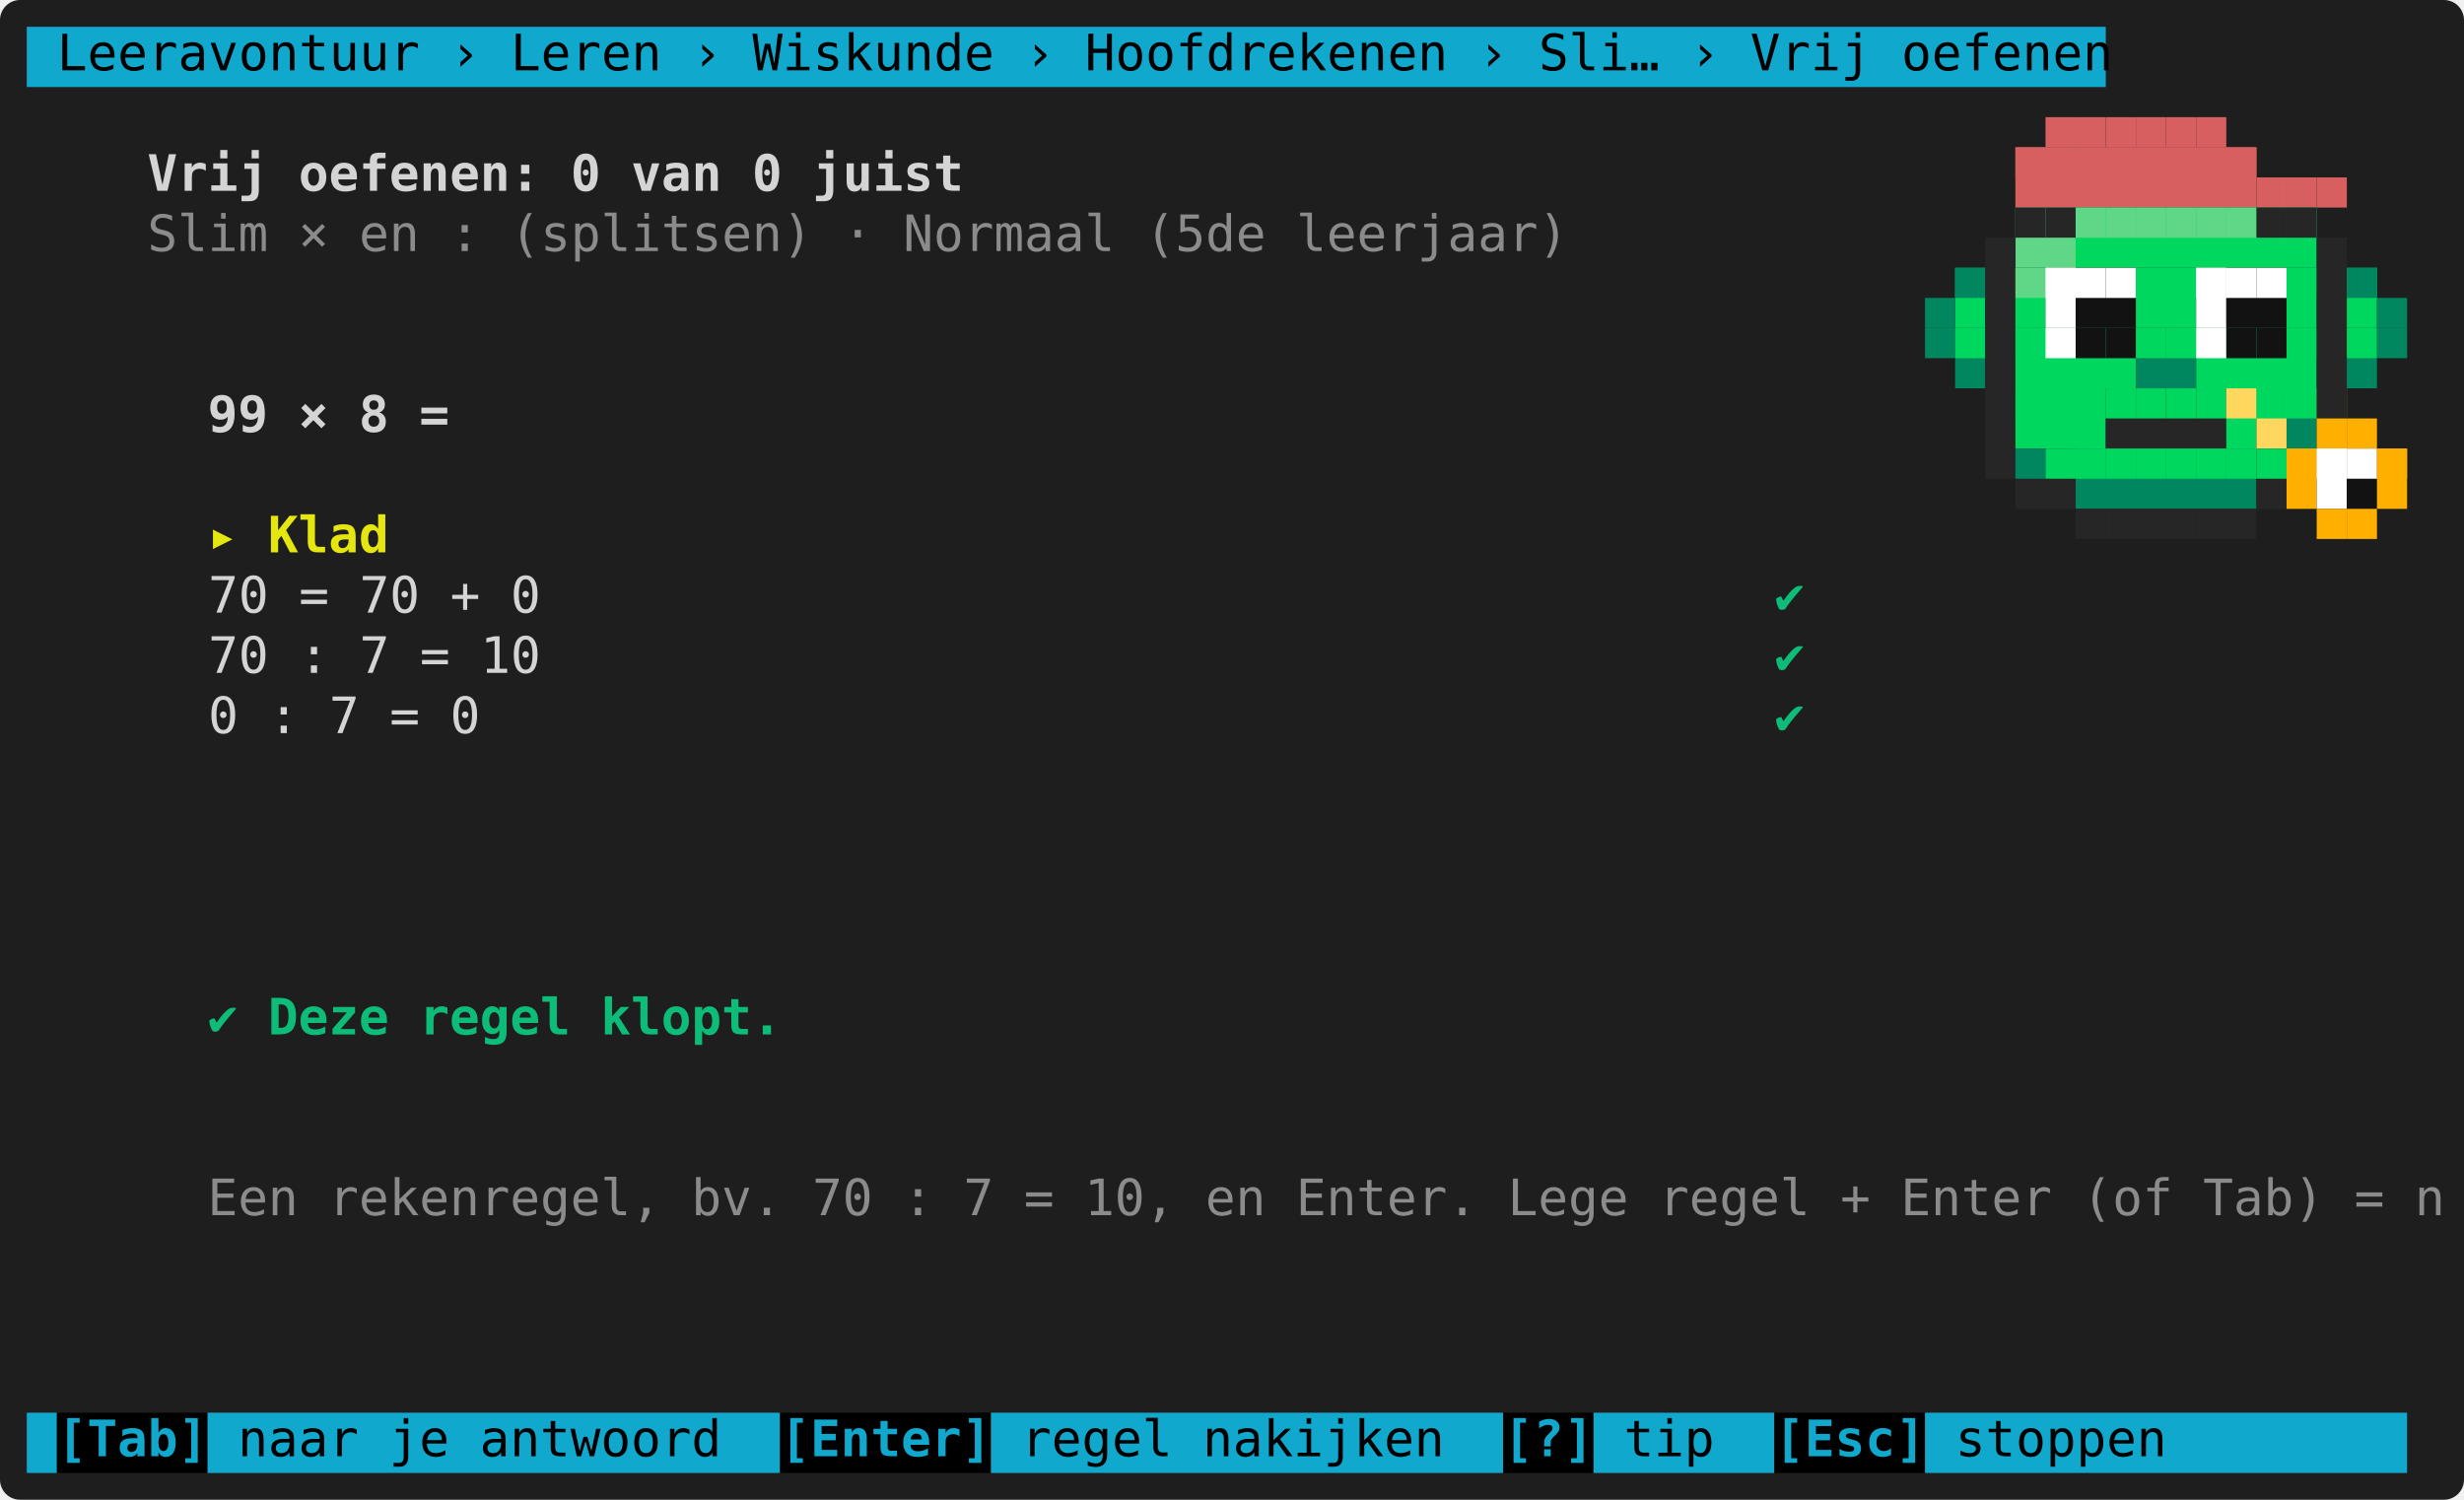
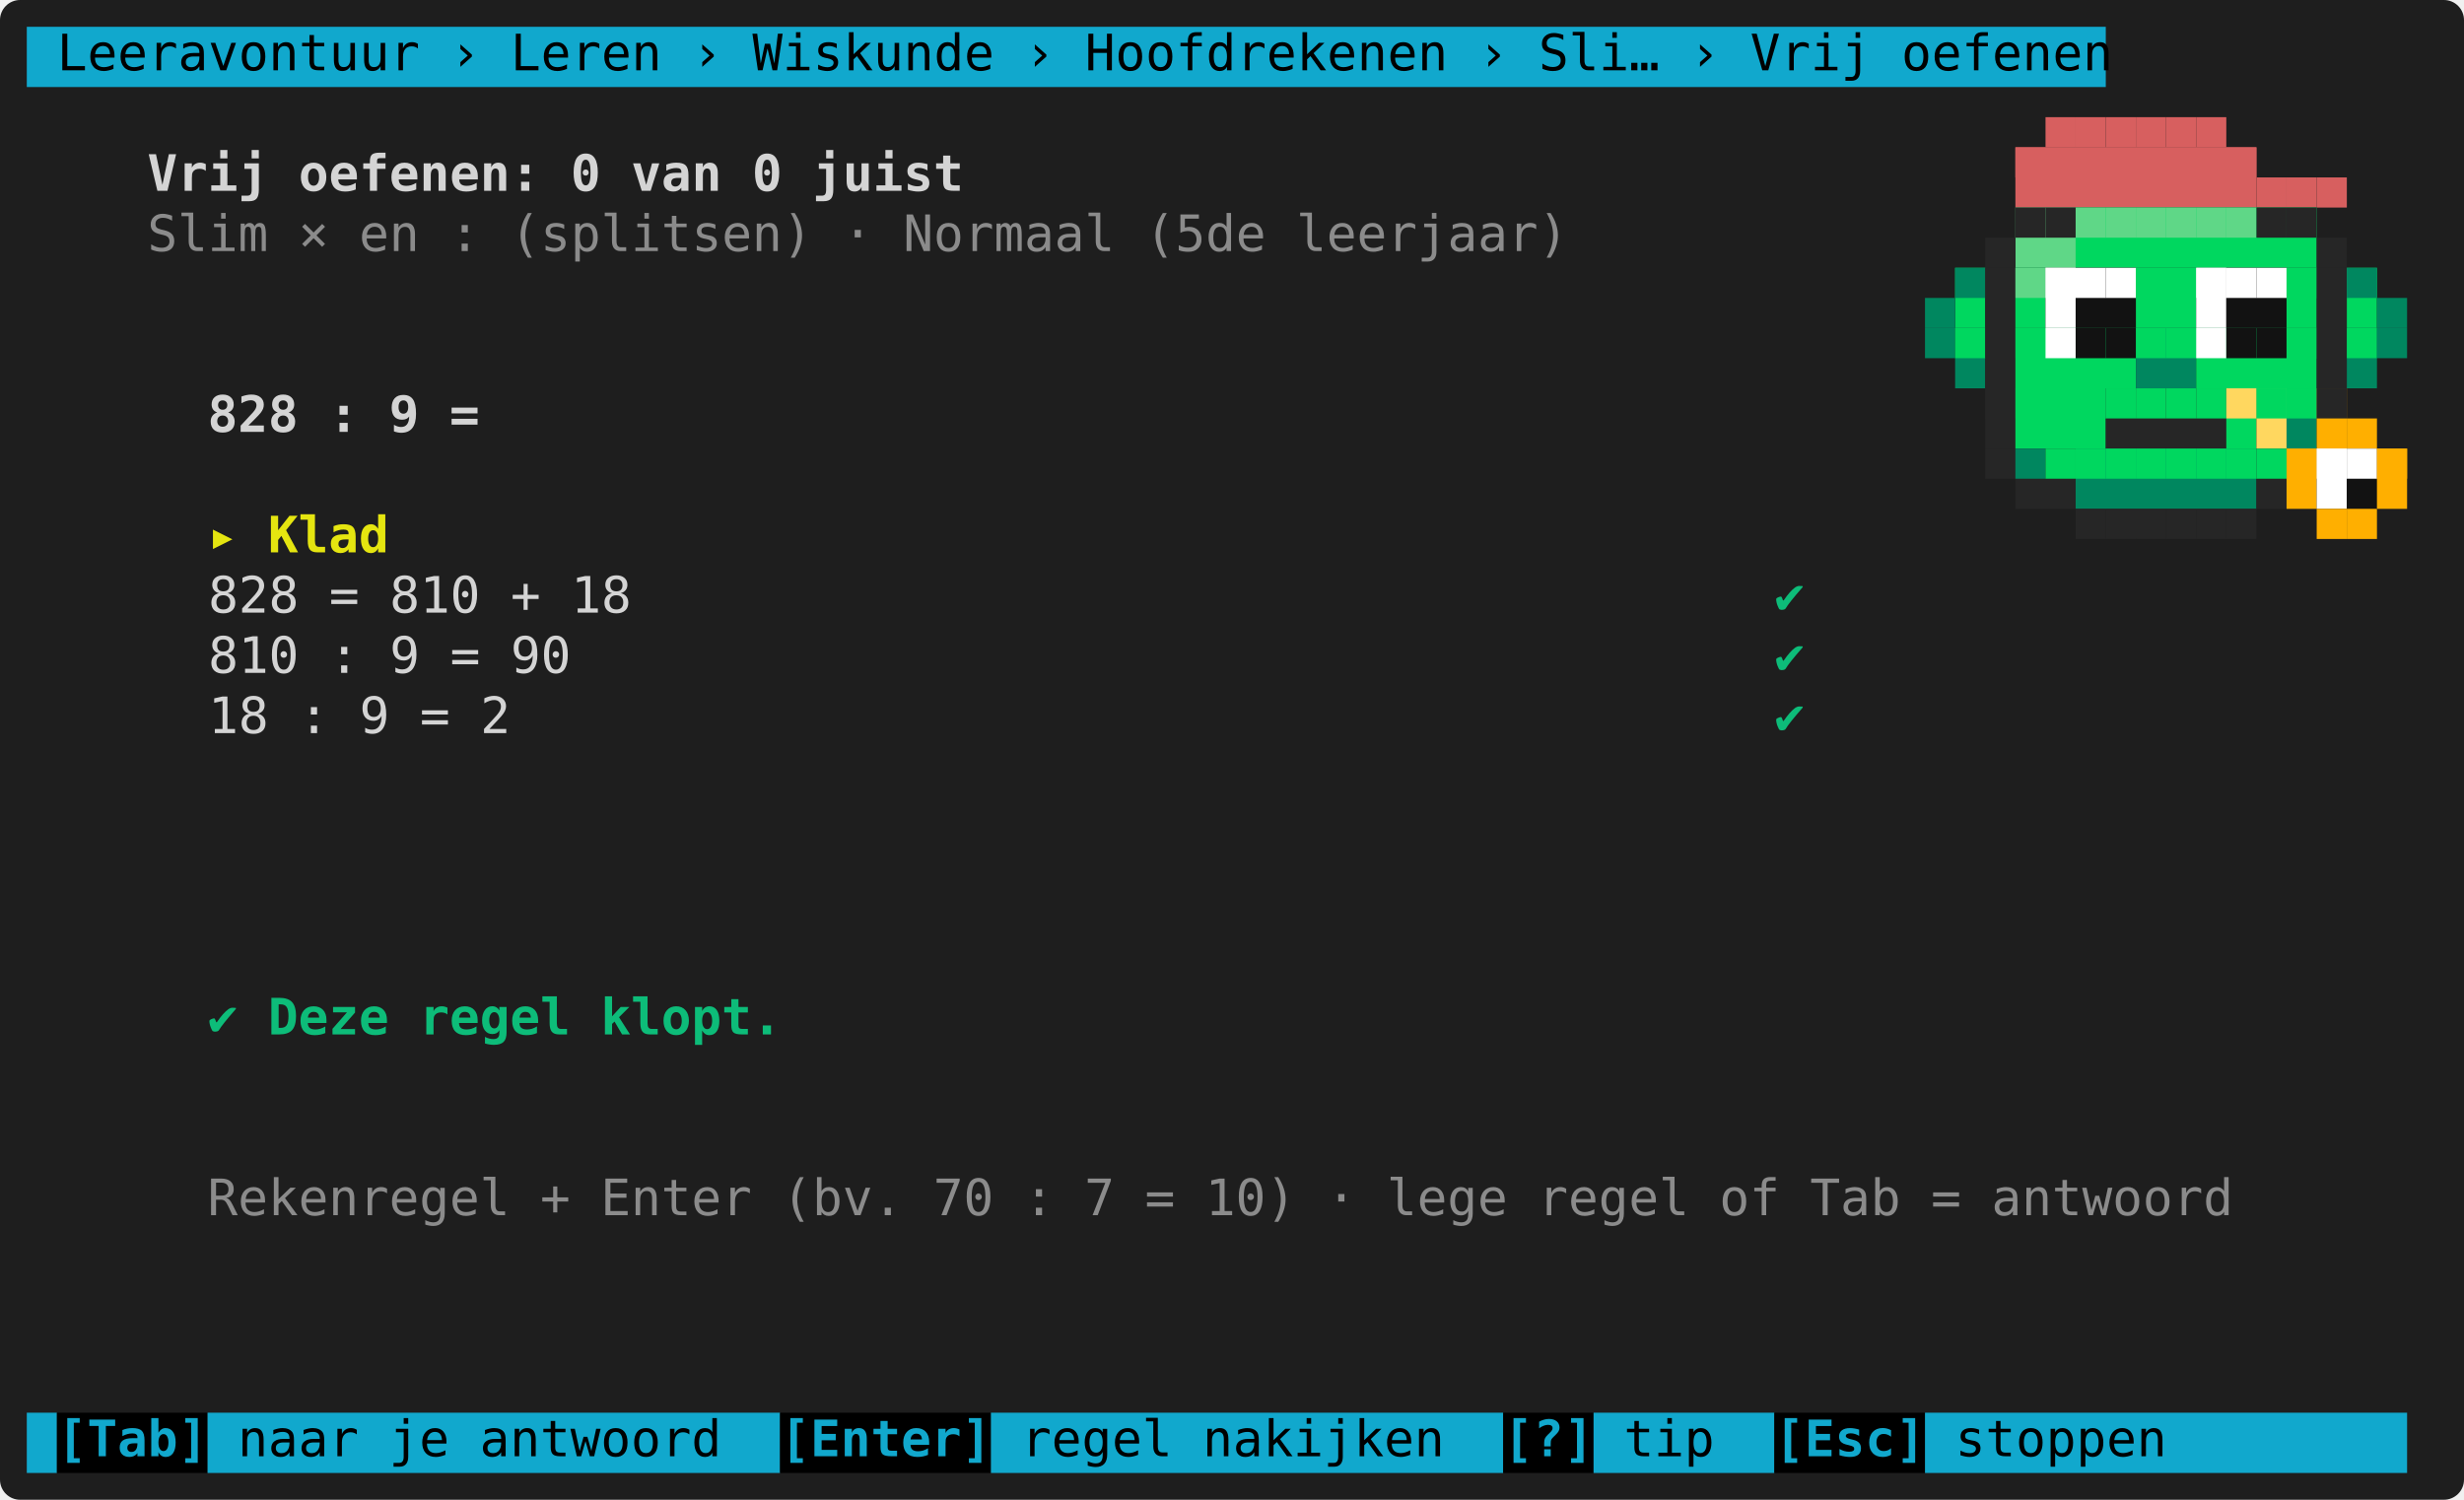
<svg xmlns="http://www.w3.org/2000/svg" width="736" height="448" viewBox="0 0 736 448" role="img" aria-label="Splitsen in het klad: het klad staat meteen open">
  <rect width="736" height="448" rx="6" fill="#1e1e1e" />
  <g font-family="DejaVu Sans Mono, Menlo, Consolas, monospace" font-size="15">
    <rect x="8" y="8" width="621" height="18" fill="#11a8cd" />
    <text x="8" y="21" textLength="621" lengthAdjust="spacingAndGlyphs" xml:space="preserve" fill="#000000"> Leeravontuur › Leren › Wiskunde › Hoofdrekenen › Sli… › Vrij oefenen</text>
    <rect x="611" y="35" width="9" height="9" fill="#d75f5f" />
    <rect x="620" y="35" width="9" height="9" fill="#d75f5f" />
    <rect x="629" y="35" width="9" height="9" fill="#d75f5f" />
    <rect x="638" y="35" width="9" height="9" fill="#d75f5f" />
    <rect x="647" y="35" width="9" height="9" fill="#d75f5f" />
    <rect x="656" y="35" width="9" height="9" fill="#d75f5f" />
    <rect x="602" y="44" width="72" height="18" fill="#d75f5f" />
    <rect x="602" y="44" width="9" height="9" fill="#d75f5f" />
    <rect x="611" y="44" width="9" height="9" fill="#d75f5f" />
    <rect x="620" y="44" width="9" height="9" fill="#d75f5f" />
    <rect x="629" y="44" width="9" height="9" fill="#d75f5f" />
    <rect x="638" y="44" width="9" height="9" fill="#d75f5f" />
    <rect x="647" y="44" width="9" height="9" fill="#d75f5f" />
    <rect x="656" y="44" width="9" height="9" fill="#d75f5f" />
    <rect x="665" y="44" width="9" height="9" fill="#d75f5f" />
    <rect x="674" y="53" width="9" height="9" fill="#d75f5f" />
    <rect x="683" y="53" width="9" height="9" fill="#d75f5f" />
    <rect x="692" y="53" width="9" height="9" fill="#d75f5f" />
    <text x="44" y="57" textLength="243" lengthAdjust="spacingAndGlyphs" xml:space="preserve" fill="#d4d4d4" font-weight="bold">Vrij oefenen: 0 van 0 juist</text>
    <rect x="602" y="62" width="18" height="18" fill="#5fd787" />
    <rect x="620" y="62" width="72" height="18" fill="#00d75f" />
    <rect x="593" y="71" width="9" height="9" fill="#262626" />
    <rect x="602" y="62" width="9" height="9" fill="#262626" />
    <rect x="611" y="62" width="9" height="9" fill="#262626" />
    <rect x="620" y="62" width="9" height="9" fill="#5fd787" />
    <rect x="629" y="62" width="9" height="9" fill="#5fd787" />
    <rect x="638" y="62" width="9" height="9" fill="#5fd787" />
    <rect x="647" y="62" width="9" height="9" fill="#5fd787" />
    <rect x="656" y="62" width="9" height="9" fill="#5fd787" />
    <rect x="665" y="62" width="9" height="9" fill="#5fd787" />
    <rect x="674" y="62" width="9" height="9" fill="#262626" />
    <rect x="683" y="62" width="9" height="9" fill="#262626" />
    <rect x="692" y="71" width="9" height="9" fill="#262626" />
    <text x="44" y="75" textLength="423" lengthAdjust="spacingAndGlyphs" xml:space="preserve" fill="#d4d4d4" opacity="0.6">Slim × en : (splitsen) · Normaal (5de leerjaar)</text>
    <rect x="584" y="80" width="9" height="18" fill="#00d75f" />
    <rect x="593" y="80" width="9" height="18" fill="#262626" />
    <rect x="602" y="80" width="9" height="18" fill="#00d75f" />
    <rect x="611" y="80" width="9" height="18" fill="#ffffff" />
    <rect x="620" y="80" width="18" height="18" fill="#121212" />
    <rect x="638" y="80" width="18" height="18" fill="#00d75f" />
    <rect x="656" y="80" width="9" height="18" fill="#ffffff" />
    <rect x="665" y="80" width="18" height="18" fill="#121212" />
    <rect x="683" y="80" width="9" height="18" fill="#00d75f" />
    <rect x="692" y="80" width="9" height="18" fill="#262626" />
    <rect x="701" y="80" width="9" height="18" fill="#00d75f" />
    <rect x="575" y="89" width="9" height="9" fill="#00875f" />
    <rect x="584" y="80" width="9" height="9" fill="#00875f" />
    <rect x="593" y="80" width="9" height="9" fill="#262626" />
    <rect x="602" y="80" width="9" height="9" fill="#5fd787" />
    <rect x="611" y="80" width="9" height="9" fill="#ffffff" />
    <rect x="620" y="80" width="9" height="9" fill="#ffffff" />
    <rect x="629" y="80" width="9" height="9" fill="#ffffff" />
    <rect x="638" y="80" width="9" height="9" fill="#00d75f" />
    <rect x="647" y="80" width="9" height="9" fill="#00d75f" />
    <rect x="656" y="80" width="9" height="9" fill="#ffffff" />
    <rect x="665" y="80" width="9" height="9" fill="#ffffff" />
    <rect x="674" y="80" width="9" height="9" fill="#ffffff" />
    <rect x="683" y="80" width="9" height="9" fill="#00d75f" />
    <rect x="692" y="80" width="9" height="9" fill="#262626" />
    <rect x="701" y="80" width="9" height="9" fill="#00875f" />
    <rect x="710" y="89" width="9" height="9" fill="#00875f" />
    <rect x="584" y="98" width="9" height="18" fill="#00875f" />
    <rect x="593" y="98" width="9" height="18" fill="#262626" />
    <rect x="602" y="98" width="36" height="18" fill="#00d75f" />
    <rect x="638" y="98" width="18" height="18" fill="#00875f" />
    <rect x="656" y="98" width="36" height="18" fill="#00d75f" />
    <rect x="692" y="98" width="9" height="18" fill="#262626" />
    <rect x="701" y="98" width="9" height="18" fill="#00875f" />
    <rect x="575" y="98" width="9" height="9" fill="#00875f" />
    <rect x="584" y="98" width="9" height="9" fill="#00d75f" />
    <rect x="593" y="98" width="9" height="9" fill="#262626" />
    <rect x="602" y="98" width="9" height="9" fill="#00d75f" />
    <rect x="611" y="98" width="9" height="9" fill="#ffffff" />
    <rect x="620" y="98" width="9" height="9" fill="#121212" />
    <rect x="629" y="98" width="9" height="9" fill="#121212" />
    <rect x="638" y="98" width="9" height="9" fill="#00d75f" />
    <rect x="647" y="98" width="9" height="9" fill="#00d75f" />
    <rect x="656" y="98" width="9" height="9" fill="#ffffff" />
    <rect x="665" y="98" width="9" height="9" fill="#121212" />
    <rect x="674" y="98" width="9" height="9" fill="#121212" />
    <rect x="683" y="98" width="9" height="9" fill="#00d75f" />
    <rect x="692" y="98" width="9" height="9" fill="#262626" />
    <rect x="701" y="98" width="9" height="9" fill="#00d75f" />
    <rect x="710" y="98" width="9" height="9" fill="#00875f" />
    <rect x="593" y="116" width="9" height="18" fill="#262626" />
    <rect x="602" y="116" width="27" height="18" fill="#00d75f" />
    <rect x="629" y="116" width="36" height="18" fill="#262626" />
    <rect x="665" y="116" width="9" height="18" fill="#00d75f" />
    <rect x="674" y="116" width="9" height="18" fill="#ffd75f" />
    <rect x="683" y="116" width="9" height="18" fill="#00875f" />
    <rect x="692" y="116" width="9" height="18" fill="#ffaf00" />
    <rect x="593" y="116" width="9" height="9" fill="#262626" />
    <rect x="602" y="116" width="9" height="9" fill="#00d75f" />
    <rect x="611" y="116" width="9" height="9" fill="#00d75f" />
    <rect x="620" y="116" width="9" height="9" fill="#00d75f" />
    <rect x="629" y="116" width="9" height="9" fill="#00d75f" />
    <rect x="638" y="116" width="9" height="9" fill="#00d75f" />
    <rect x="647" y="116" width="9" height="9" fill="#00d75f" />
    <rect x="656" y="116" width="9" height="9" fill="#00d75f" />
    <rect x="665" y="116" width="9" height="9" fill="#ffd75f" />
    <rect x="674" y="116" width="9" height="9" fill="#00d75f" />
    <rect x="683" y="116" width="9" height="9" fill="#00d75f" />
    <rect x="692" y="116" width="9" height="9" fill="#262626" />
    <rect x="701" y="125" width="9" height="9" fill="#ffaf00" />
-     <text x="62" y="129" textLength="90" lengthAdjust="spacingAndGlyphs" xml:space="preserve" fill="#d4d4d4" font-weight="bold">99 × 8 =  </text>
+     <text x="62" y="129" textLength="99" lengthAdjust="spacingAndGlyphs" xml:space="preserve" fill="#d4d4d4" font-weight="bold">828 : 9 =  </text>
    <rect x="602" y="134" width="18" height="18" fill="#262626" />
    <rect x="620" y="134" width="54" height="18" fill="#00875f" />
    <rect x="674" y="134" width="9" height="18" fill="#262626" />
    <rect x="683" y="134" width="9" height="18" fill="#ffaf00" />
    <rect x="692" y="134" width="9" height="18" fill="#ffffff" />
    <rect x="701" y="134" width="9" height="18" fill="#121212" />
    <rect x="710" y="134" width="9" height="18" fill="#ffaf00" />
    <rect x="593" y="134" width="9" height="9" fill="#262626" />
    <rect x="602" y="134" width="9" height="9" fill="#00875f" />
    <rect x="611" y="134" width="9" height="9" fill="#00d75f" />
    <rect x="620" y="134" width="9" height="9" fill="#00d75f" />
    <rect x="629" y="134" width="9" height="9" fill="#00d75f" />
    <rect x="638" y="134" width="9" height="9" fill="#00d75f" />
    <rect x="647" y="134" width="9" height="9" fill="#00d75f" />
    <rect x="656" y="134" width="9" height="9" fill="#00d75f" />
    <rect x="665" y="134" width="9" height="9" fill="#00d75f" />
    <rect x="674" y="134" width="9" height="9" fill="#00d75f" />
    <rect x="683" y="134" width="9" height="9" fill="#ffaf00" />
    <rect x="692" y="134" width="9" height="9" fill="#ffffff" />
    <rect x="701" y="134" width="9" height="9" fill="#ffffff" />
    <rect x="710" y="134" width="9" height="9" fill="#ffaf00" />
    <rect x="620" y="152" width="9" height="9" fill="#262626" />
    <rect x="629" y="152" width="9" height="9" fill="#262626" />
    <rect x="638" y="152" width="9" height="9" fill="#262626" />
    <rect x="647" y="152" width="9" height="9" fill="#262626" />
    <rect x="656" y="152" width="9" height="9" fill="#262626" />
    <rect x="665" y="152" width="9" height="9" fill="#262626" />
    <rect x="692" y="152" width="9" height="9" fill="#ffaf00" />
    <rect x="701" y="152" width="9" height="9" fill="#ffaf00" />
    <text x="62" y="165" textLength="54" lengthAdjust="spacingAndGlyphs" xml:space="preserve" fill="#e5e510" font-weight="bold">▸ Klad</text>
-     <text x="8" y="183" textLength="522" lengthAdjust="spacingAndGlyphs" xml:space="preserve" fill="#d4d4d4">      70 = 70 + 0                                         </text>
+     <text x="8" y="183" textLength="522" lengthAdjust="spacingAndGlyphs" xml:space="preserve" fill="#d4d4d4">      828 = 810 + 18                                      </text>
    <text x="530" y="183" textLength="9" lengthAdjust="spacingAndGlyphs" xml:space="preserve" fill="#0dbc79" font-weight="bold">✔</text>
-     <text x="8" y="201" textLength="522" lengthAdjust="spacingAndGlyphs" xml:space="preserve" fill="#d4d4d4">      70 : 7 = 10                                         </text>
+     <text x="8" y="201" textLength="522" lengthAdjust="spacingAndGlyphs" xml:space="preserve" fill="#d4d4d4">      810 : 9 = 90                                        </text>
    <text x="530" y="201" textLength="9" lengthAdjust="spacingAndGlyphs" xml:space="preserve" fill="#0dbc79" font-weight="bold">✔</text>
-     <text x="8" y="219" textLength="522" lengthAdjust="spacingAndGlyphs" xml:space="preserve" fill="#d4d4d4">      0 : 7 = 0                                           </text>
+     <text x="8" y="219" textLength="522" lengthAdjust="spacingAndGlyphs" xml:space="preserve" fill="#d4d4d4">      18 : 9 = 2                                          </text>
    <text x="530" y="219" textLength="9" lengthAdjust="spacingAndGlyphs" xml:space="preserve" fill="#0dbc79" font-weight="bold">✔</text>
    <text x="62" y="309" textLength="171" lengthAdjust="spacingAndGlyphs" xml:space="preserve" fill="#0dbc79" font-weight="bold">✔ Deze regel klopt.</text>
-     <text x="62" y="363" textLength="666" lengthAdjust="spacingAndGlyphs" xml:space="preserve" fill="#d4d4d4" opacity="0.6">Een rekenregel, bv. 70 : 7 = 10, en Enter. Lege regel + Enter (of Tab) = n</text>
+     <text x="62" y="363" textLength="603" lengthAdjust="spacingAndGlyphs" xml:space="preserve" fill="#d4d4d4" opacity="0.6">Rekenregel + Enter (bv. 70 : 7 = 10) · lege regel of Tab = antwoord</text>
    <rect x="8" y="422" width="9" height="18" fill="#11a8cd" />
    <rect x="17" y="422" width="45" height="18" fill="#000000" />
    <rect x="62" y="422" width="171" height="18" fill="#11a8cd" />
    <rect x="233" y="422" width="63" height="18" fill="#000000" />
    <rect x="296" y="422" width="153" height="18" fill="#11a8cd" />
    <rect x="449" y="422" width="27" height="18" fill="#000000" />
    <rect x="476" y="422" width="54" height="18" fill="#11a8cd" />
    <rect x="530" y="422" width="45" height="18" fill="#000000" />
    <rect x="575" y="422" width="144" height="18" fill="#11a8cd" />
    <text x="17" y="435" textLength="45" lengthAdjust="spacingAndGlyphs" xml:space="preserve" fill="#11a8cd" font-weight="bold">[Tab]</text>
    <text x="62" y="435" textLength="171" lengthAdjust="spacingAndGlyphs" xml:space="preserve" fill="#000000"> naar je antwoord  </text>
    <text x="233" y="435" textLength="63" lengthAdjust="spacingAndGlyphs" xml:space="preserve" fill="#11a8cd" font-weight="bold">[Enter]</text>
    <text x="296" y="435" textLength="153" lengthAdjust="spacingAndGlyphs" xml:space="preserve" fill="#000000"> regel nakijken  </text>
    <text x="449" y="435" textLength="27" lengthAdjust="spacingAndGlyphs" xml:space="preserve" fill="#11a8cd" font-weight="bold">[?]</text>
    <text x="476" y="435" textLength="54" lengthAdjust="spacingAndGlyphs" xml:space="preserve" fill="#000000"> tip  </text>
    <text x="530" y="435" textLength="45" lengthAdjust="spacingAndGlyphs" xml:space="preserve" fill="#11a8cd" font-weight="bold">[Esc]</text>
    <text x="575" y="435" textLength="144" lengthAdjust="spacingAndGlyphs" xml:space="preserve" fill="#000000"> stoppen        </text>
  </g>
</svg>
